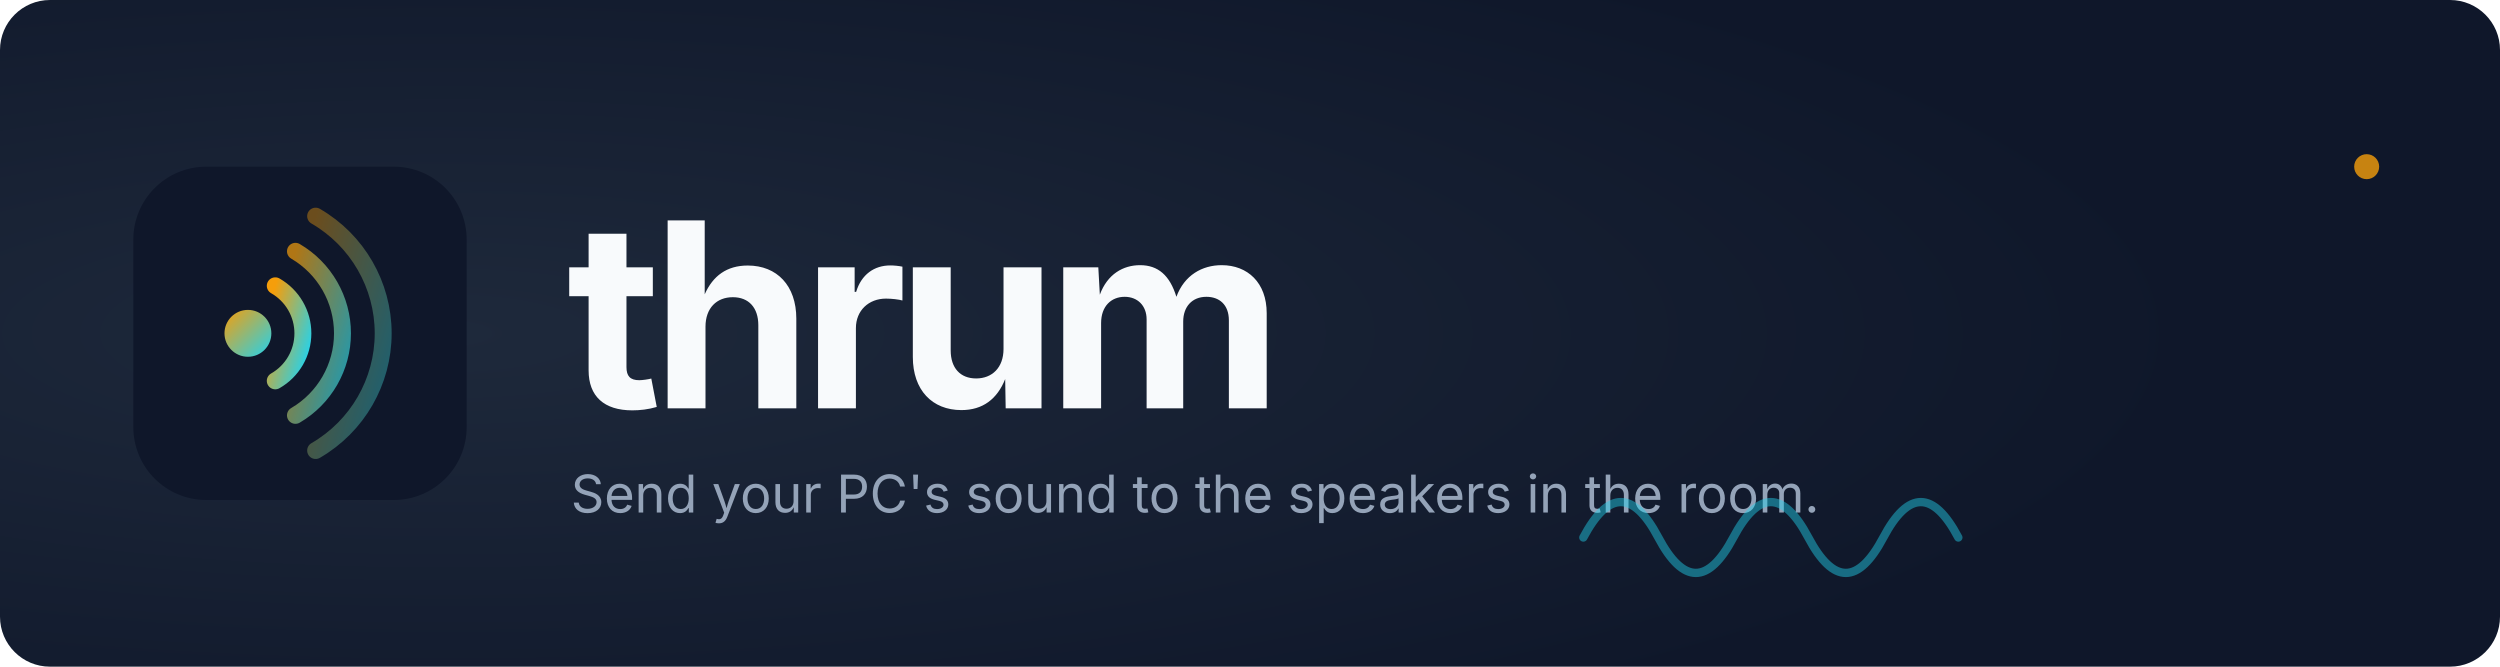
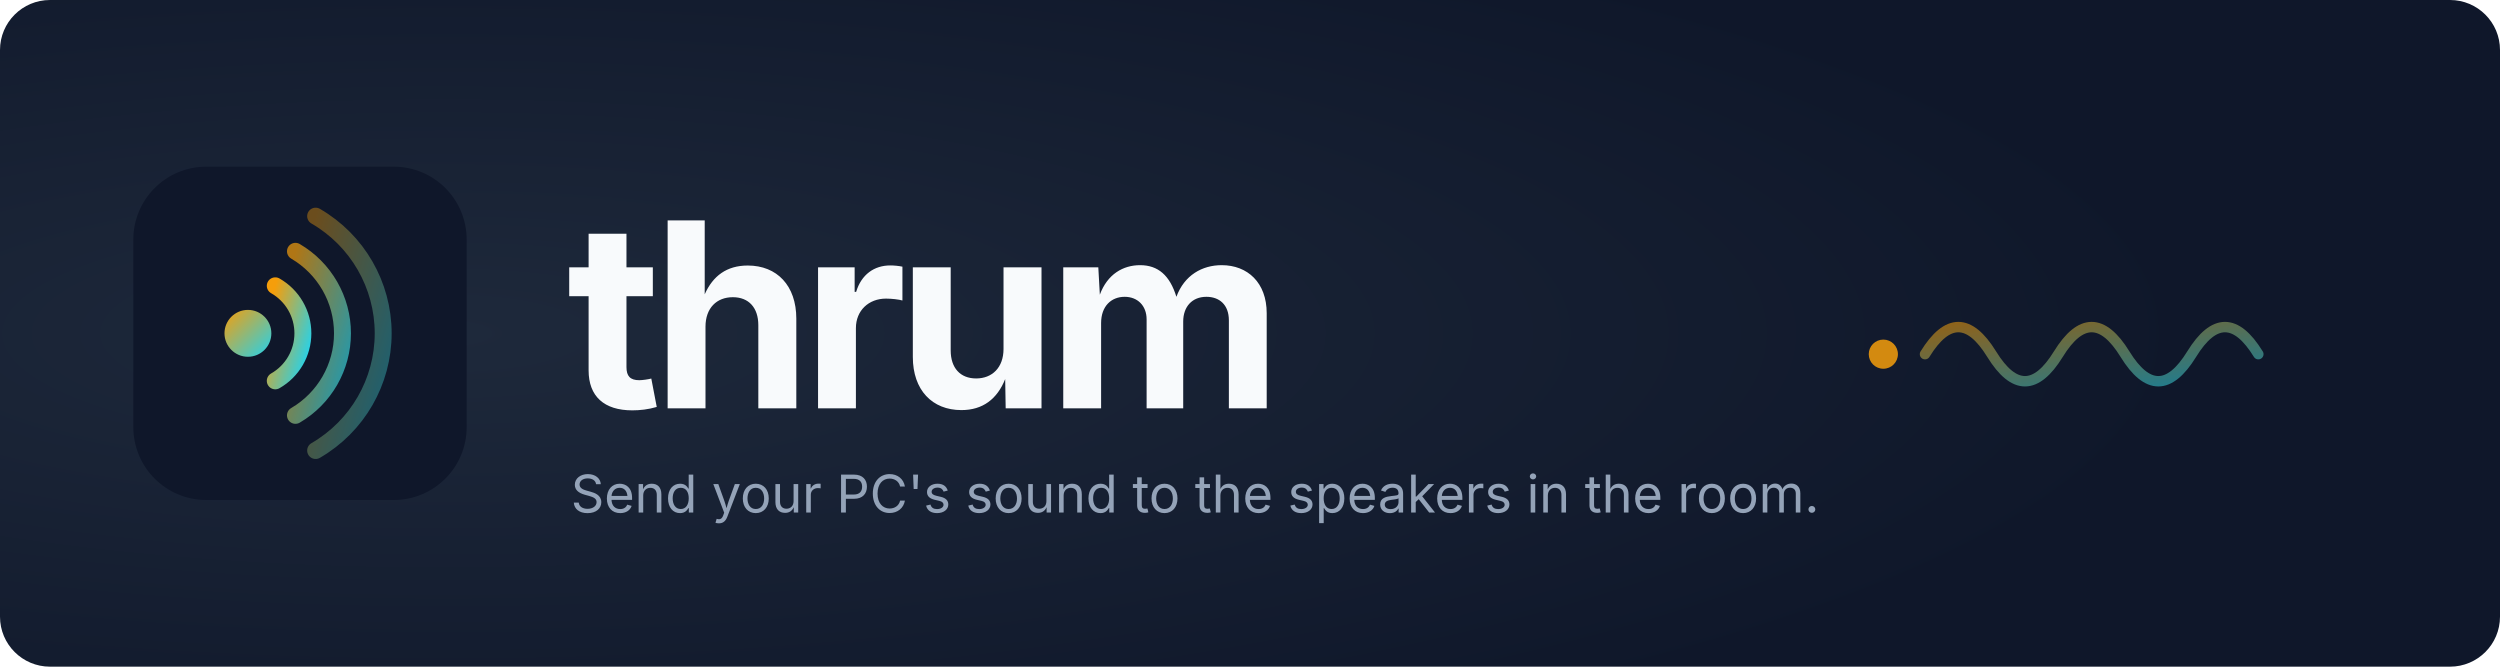
<svg xmlns="http://www.w3.org/2000/svg" viewBox="0 0 1200 320" role="img" aria-label="Thrum — send your PC's sound to the speakers in the room">
  <defs>
    <linearGradient id="hum" x1="0" y1="0" x2="1" y2="1">
      <stop offset="0" stop-color="#F59E0B" />
      <stop offset="1" stop-color="#22D3EE" />
    </linearGradient>
    <radialGradient id="glow" cx="0.18" cy="0.5" r="0.7">
      <stop offset="0" stop-color="#1E293B" />
      <stop offset="1" stop-color="#0F172A" />
    </radialGradient>
  </defs>
  <rect width="1200" height="320" rx="24" fill="url(#glow)" />
  <g transform="translate(64, 80) scale(0.3125)">
    <rect width="512" height="512" rx="112" fill="#0F172A" />
    <circle cx="176" cy="256" r="36" fill="url(#hum)" />
    <path d="M 218 183 A 84 84 0 0 1 218 329" fill="none" stroke="url(#hum)" stroke-width="26" stroke-linecap="round" />
    <path d="M 249 130 A 146 146 0 0 1 249 382" fill="none" stroke="url(#hum)" stroke-width="26" stroke-linecap="round" opacity="0.7" />
    <path d="M 280 76 A 208 208 0 0 1 280 436" fill="none" stroke="url(#hum)" stroke-width="26" stroke-linecap="round" opacity="0.4" />
  </g>
  <text x="272" y="196" font-family="Inter, 'Segoe UI', system-ui, sans-serif" font-size="124" font-weight="700" letter-spacing="-5" fill="#F8FAFC">thrum</text>
  <text x="274" y="246" font-family="Inter, 'Segoe UI', system-ui, sans-serif" font-size="25" fill="#94A3B8">Send your PC's sound to the speakers in the room.</text>
-   <path d="M 760 258 q 18 -34 36 0 t 36 0 t 36 0 t 36 0 t 36 0" fill="none" stroke="#22D3EE" stroke-width="4" stroke-linecap="round" opacity="0.45" />
-   <circle cx="1136" cy="80" r="6" fill="#F59E0B" opacity="0.8" />
+   <circle cx="904" cy="170" r="7" fill="#F59E0B" opacity="0.85" />
+   <path d="M 924 170 q 16 -26 32 0 t 32 0 t 32 0 t 32 0 t 32 0" fill="none" stroke="url(#hum)" stroke-width="5" stroke-linecap="round" opacity="0.55" />
</svg>
